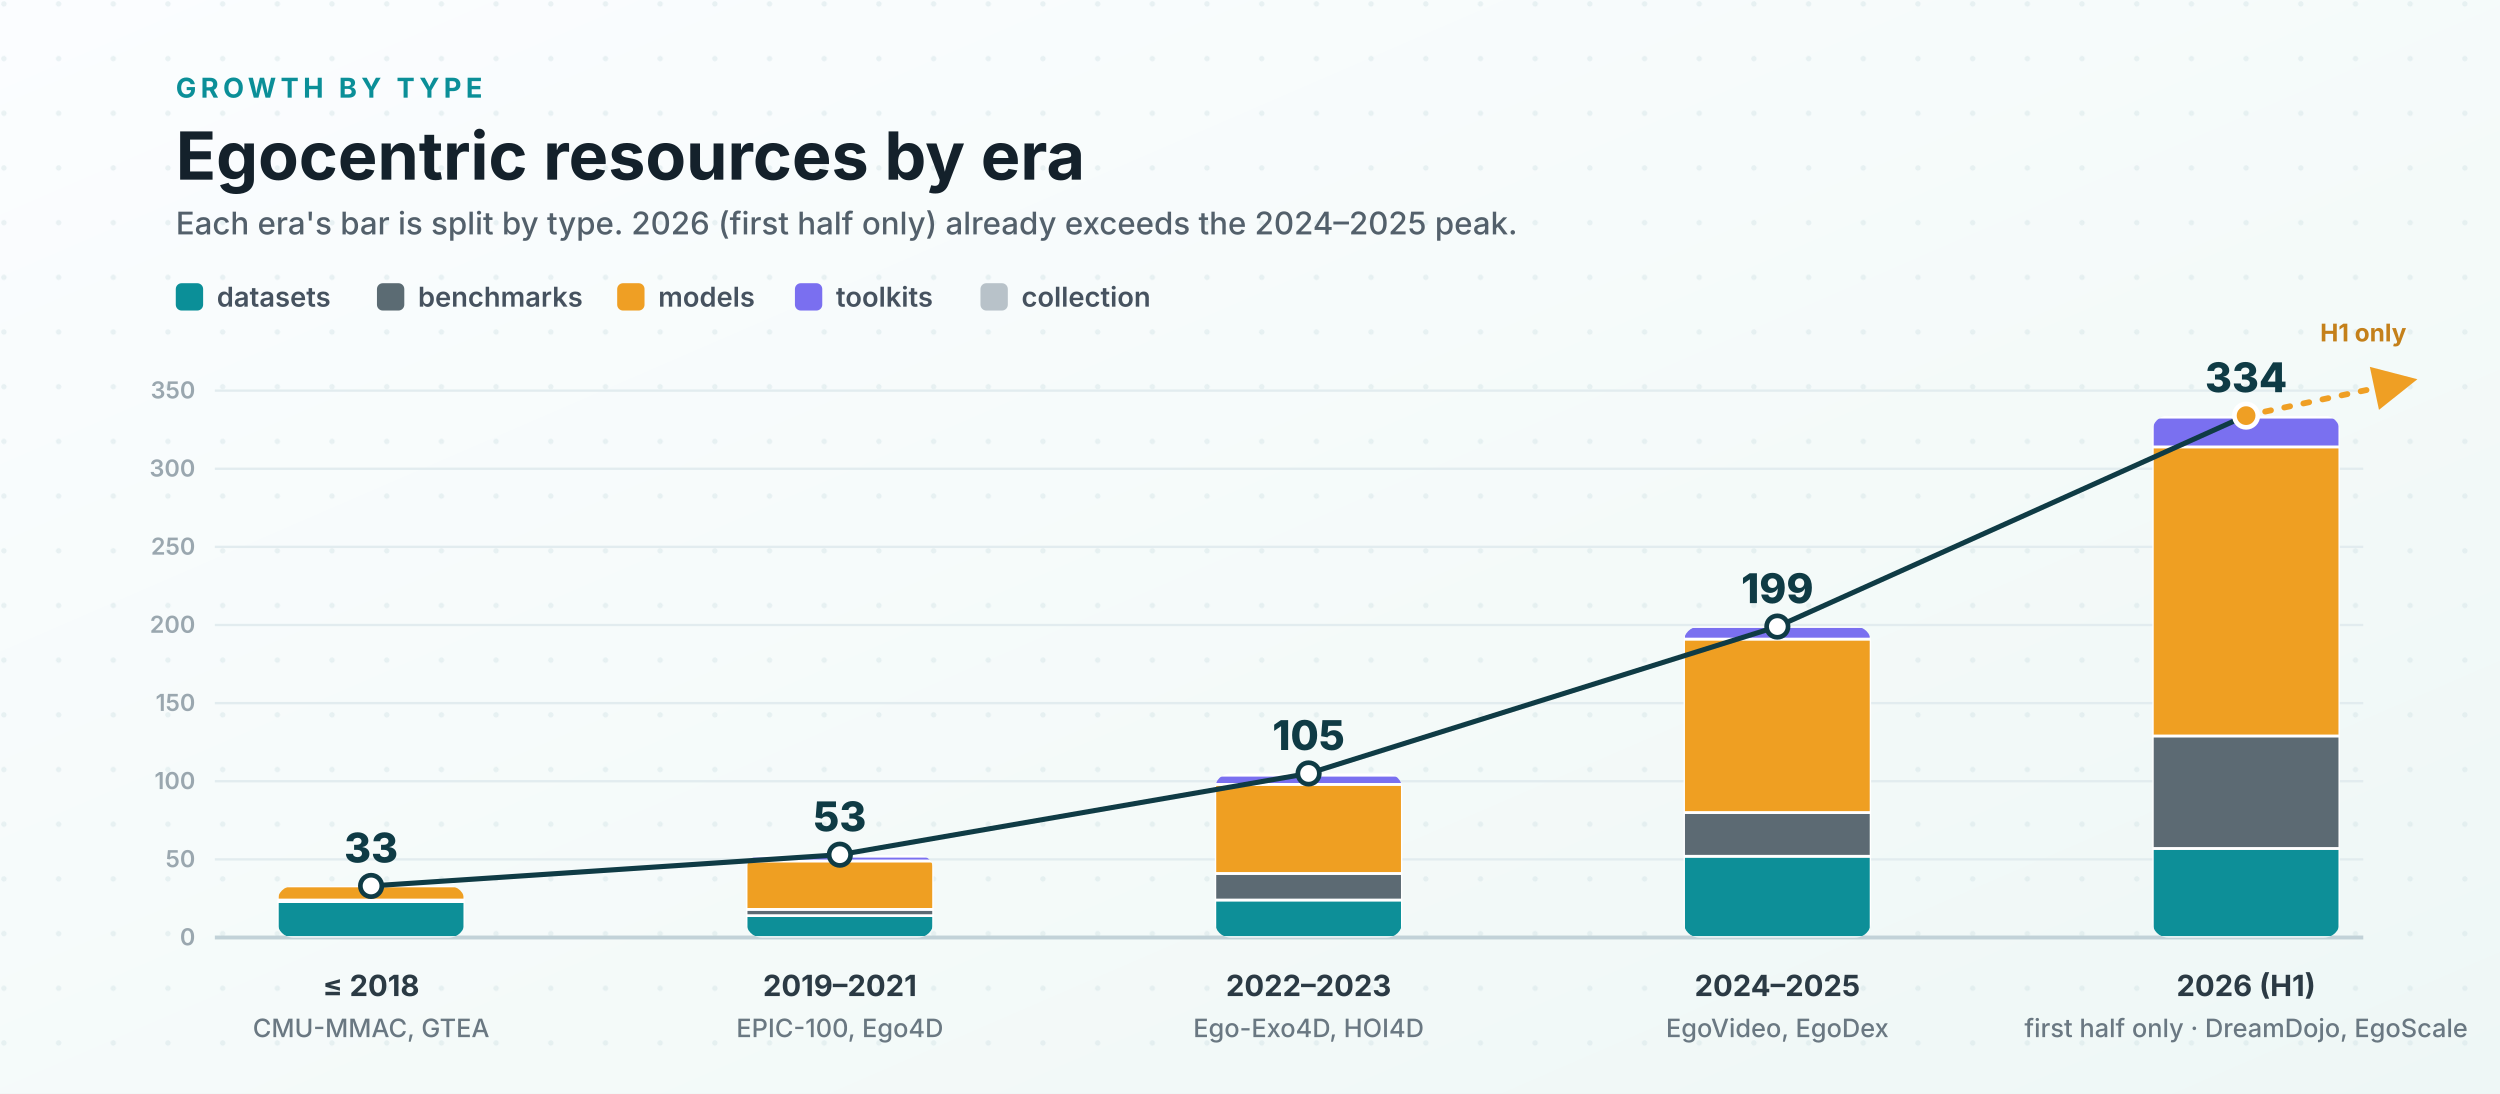
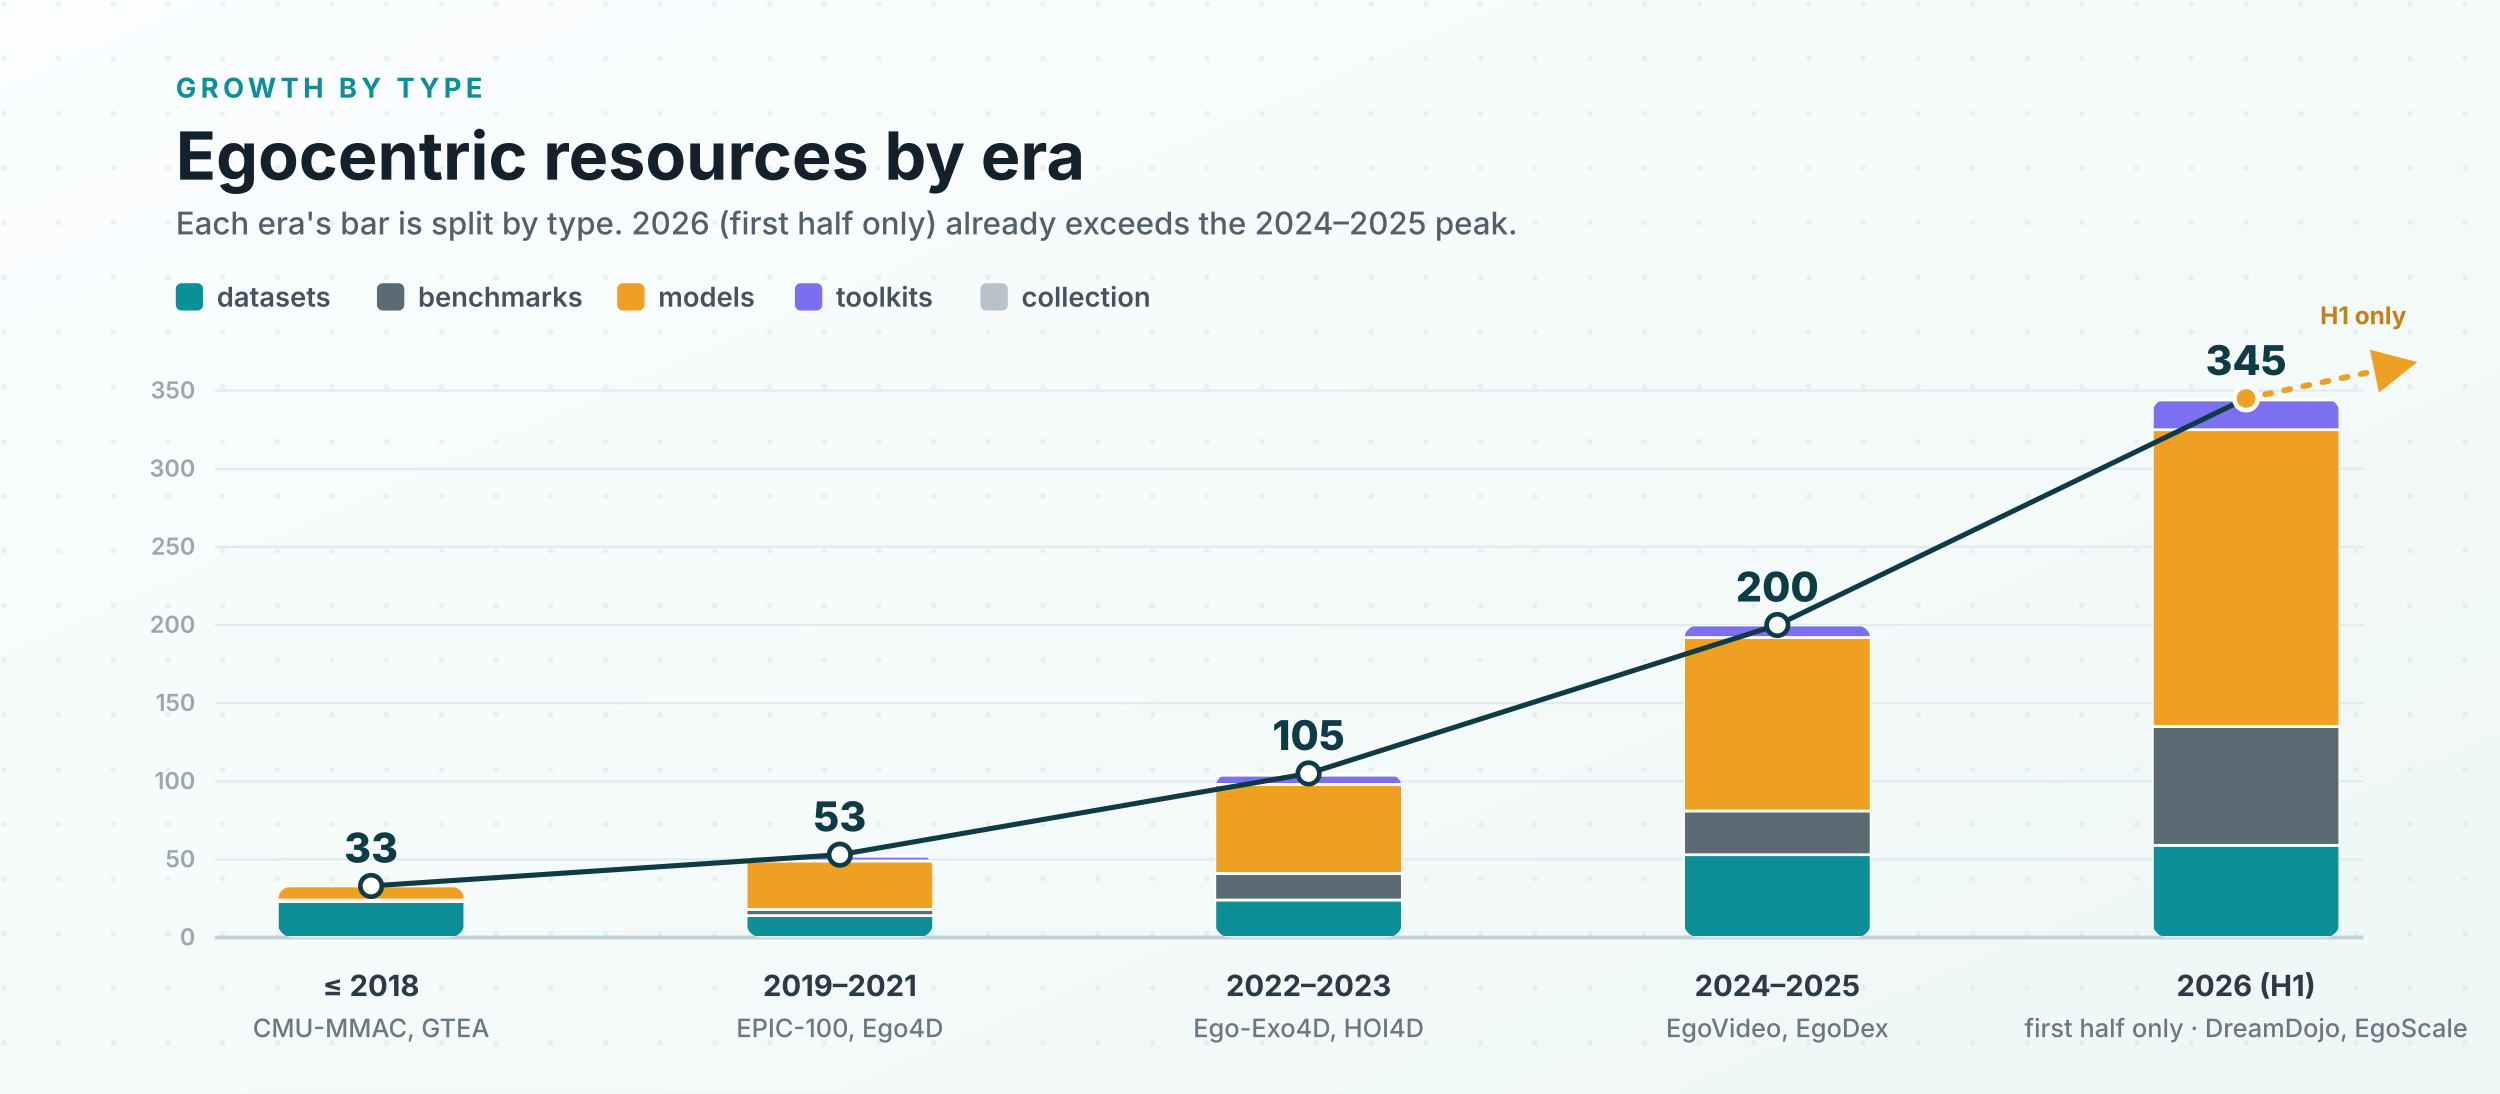
<svg xmlns="http://www.w3.org/2000/svg" viewBox="0 0 1280 560" role="img" aria-labelledby="title desc">
  <defs>
    <linearGradient id="bg" x1="0" x2="1" y1="0" y2="1">
      <stop offset="0" stop-color="#fbfdff" />
      <stop offset="0.6" stop-color="#f4faf9" />
      <stop offset="1" stop-color="#eef7f6" />
    </linearGradient>
    <pattern id="dots" width="28" height="28" patternUnits="userSpaceOnUse">
      <circle cx="2" cy="2" r="1.4" fill="#cfe0e4" opacity="0.4" />
    </pattern>
    <filter id="shadow" x="-14%" y="-14%" width="128%" height="140%">
      <feDropShadow dx="0" dy="6" stdDeviation="7" flood-color="#0f2a33" flood-opacity="0.12" />
    </filter>
    <marker id="up" viewBox="0 0 10 10" refX="6.5" refY="5" markerWidth="7.5" markerHeight="7.5" orient="auto-start-reverse">
      <path d="M0 0 L10 5 L0 10 z" fill="#ef9f24" />
    </marker>
    <clipPath id="c1">
      <rect x="142" y="453.6" width="96" height="26.4" rx="8" />
    </clipPath>
    <clipPath id="c2">
      <rect x="382" y="437.6" width="96" height="42.4" rx="8" />
    </clipPath>
    <clipPath id="c3">
      <rect x="622" y="396" width="96" height="84" rx="8" />
    </clipPath>
    <clipPath id="c4">
-       <rect x="862" y="320.8" width="96" height="159.2" rx="8" />
+       <rect x="862" y="320" width="96" height="160" rx="8" />
    </clipPath>
    <clipPath id="c5">
-       <rect x="1102" y="212.8" width="96" height="267.2" rx="8" />
+       <rect x="1102" y="204" width="96" height="276" rx="8" />
    </clipPath>
    <style>
      .ink { fill: #14212b; }
      .kicker { font: 700 14px system-ui, -apple-system, "Segoe UI", sans-serif; fill: #0b8f98; letter-spacing: .16em; }
      .title { font: 700 34px system-ui, -apple-system, "Segoe UI", sans-serif; }
      .subtitle { font: 500 16px system-ui, -apple-system, "Segoe UI", sans-serif; fill: #53606b; }
      .count { font: 800 21px system-ui, -apple-system, "Segoe UI", sans-serif; fill: #0f3b45; }
      .era { font: 700 15px system-ui, -apple-system, "Segoe UI", sans-serif; fill: #2b3a44; }
      .anchor { font: 500 13px system-ui, -apple-system, "Segoe UI", sans-serif; fill: #6a7882; }
      .grid { stroke: #e2ecef; stroke-width: 1.2; }
      .gridlabel { font: 600 12px system-ui, -apple-system, "Segoe UI", sans-serif; fill: #9aa7af; }
      .axis { stroke: #c2d2d8; stroke-width: 2; }
      .trend { stroke: #0f3b45; stroke-width: 2.6; fill: none; stroke-linejoin: round; stroke-linecap: round; }
      .proj { stroke: #ef9f24; stroke-width: 3; fill: none; stroke-dasharray: 3 7; stroke-linecap: round; }
      .note { font: 700 12.5px system-ui, -apple-system, "Segoe UI", sans-serif; fill: #c4801a; }
      .seg { stroke: #ffffff; stroke-width: 1.4; }
      .lg { font: 600 14px system-ui, -apple-system, "Segoe UI", sans-serif; fill: #46525f; }
    </style>
  </defs>
  <rect width="1280" height="560" fill="url(#bg)" />
  <rect width="1280" height="560" fill="url(#dots)" />
  <text class="kicker" x="90" y="50">GROWTH BY TYPE</text>
  <text class="title ink" x="90" y="92">Egocentric resources by era</text>
  <text class="subtitle" x="90" y="120">Each era's bar is split by type. 2026 (first half only) already exceeds the 2024–2025 peak.</text>
  <g>
    <rect x="90" y="145" width="14" height="14" rx="3" fill="#0b8f98" />
    <text class="lg" x="111" y="157">datasets</text>
    <rect x="193" y="145" width="14" height="14" rx="3" fill="#5b6b73" />
    <text class="lg" x="214" y="157">benchmarks</text>
    <rect x="316" y="145" width="14" height="14" rx="3" fill="#ef9f24" />
    <text class="lg" x="337" y="157">models</text>
    <rect x="407" y="145" width="14" height="14" rx="3" fill="#7a6ff0" />
    <text class="lg" x="428" y="157">toolkits</text>
    <rect x="502" y="145" width="14" height="14" rx="3" fill="#b8c2c9" />
    <text class="lg" x="523" y="157">collection</text>
  </g>
  <line class="grid" x1="110" y1="440" x2="1210" y2="440" />
  <text class="gridlabel" x="100" y="444" text-anchor="end">50</text>
  <line class="grid" x1="110" y1="400" x2="1210" y2="400" />
  <text class="gridlabel" x="100" y="404" text-anchor="end">100</text>
  <line class="grid" x1="110" y1="360" x2="1210" y2="360" />
  <text class="gridlabel" x="100" y="364" text-anchor="end">150</text>
  <line class="grid" x1="110" y1="320" x2="1210" y2="320" />
  <text class="gridlabel" x="100" y="324" text-anchor="end">200</text>
  <line class="grid" x1="110" y1="280" x2="1210" y2="280" />
  <text class="gridlabel" x="100" y="284" text-anchor="end">250</text>
  <line class="grid" x1="110" y1="240" x2="1210" y2="240" />
  <text class="gridlabel" x="100" y="244" text-anchor="end">300</text>
  <line class="grid" x1="110" y1="200" x2="1210" y2="200" />
  <text class="gridlabel" x="100" y="204" text-anchor="end">350</text>
  <text class="gridlabel" x="100" y="484" text-anchor="end">0</text>
  <line class="axis" x1="110" y1="480" x2="1210" y2="480" />
  <g clip-path="url(#c1)" filter="url(#shadow)">
    <rect class="seg" x="142" y="461.6" width="96" height="18.4" fill="#0b8f98" />
    <rect class="seg" x="142" y="460.8" width="96" height="0.8" fill="#5b6b73" />
    <rect class="seg" x="142" y="453.6" width="96" height="7.2" fill="#ef9f24" />
  </g>
  <g clip-path="url(#c2)" filter="url(#shadow)">
    <rect class="seg" x="382" y="468.8" width="96" height="11.2" fill="#0b8f98" />
    <rect class="seg" x="382" y="465.6" width="96" height="3.2" fill="#5b6b73" />
    <rect class="seg" x="382" y="440.8" width="96" height="24.8" fill="#ef9f24" />
    <rect class="seg" x="382" y="438.4" width="96" height="2.4" fill="#7a6ff0" />
  </g>
  <g clip-path="url(#c3)" filter="url(#shadow)">
    <rect class="seg" x="622" y="460.8" width="96" height="19.2" fill="#0b8f98" />
    <rect class="seg" x="622" y="447.2" width="96" height="13.6" fill="#5b6b73" />
    <rect class="seg" x="622" y="401.6" width="96" height="45.6" fill="#ef9f24" />
    <rect class="seg" x="622" y="396.8" width="96" height="4.8" fill="#7a6ff0" />
    <rect class="seg" x="622" y="396" width="96" height="0.8" fill="#b8c2c9" />
  </g>
  <g clip-path="url(#c4)" filter="url(#shadow)">
-     <rect class="seg" x="862" y="438.4" width="96" height="41.6" fill="#0b8f98" />
-     <rect class="seg" x="862" y="416" width="96" height="22.4" fill="#5b6b73" />
-     <rect class="seg" x="862" y="327.2" width="96" height="88.8" fill="#ef9f24" />
-     <rect class="seg" x="862" y="320.8" width="96" height="6.4" fill="#7a6ff0" />
+     <rect class="seg" x="862" y="437.6" width="96" height="42.4" fill="#0b8f98" />
+     <rect class="seg" x="862" y="415.2" width="96" height="22.4" fill="#5b6b73" />
+     <rect class="seg" x="862" y="326.4" width="96" height="88.8" fill="#ef9f24" />
+     <rect class="seg" x="862" y="320" width="96" height="6.4" fill="#7a6ff0" />
  </g>
  <g clip-path="url(#c5)" filter="url(#shadow)">
-     <rect class="seg" x="1102" y="434.4" width="96" height="45.6" fill="#0b8f98" />
-     <rect class="seg" x="1102" y="376.8" width="96" height="57.6" fill="#5b6b73" />
-     <rect class="seg" x="1102" y="228.8" width="96" height="148" fill="#ef9f24" />
-     <rect class="seg" x="1102" y="213.6" width="96" height="15.2" fill="#7a6ff0" />
+     <rect class="seg" x="1102" y="432.8" width="96" height="47.2" fill="#0b8f98" />
+     <rect class="seg" x="1102" y="372" width="96" height="60.8" fill="#5b6b73" />
+     <rect class="seg" x="1102" y="220" width="96" height="152" fill="#ef9f24" />
+     <rect class="seg" x="1102" y="204.8" width="96" height="15.2" fill="#7a6ff0" />
  </g>
-   <polyline class="trend" points="190,453.6 430,437.6 670,396 910,320.8 1150,212.8" />
-   <path class="proj" d="M1150 212.8 L1230 195.8" marker-end="url(#up)" />
-   <text class="note" x="1210" y="174.8" text-anchor="middle">H1 only</text>
+   <polyline class="trend" points="190,453.6 430,437.6 670,396 910,320 1150,204" />
+   <path class="proj" d="M1150 204 L1230 187" marker-end="url(#up)" />
+   <text class="note" x="1210" y="166" text-anchor="middle">H1 only</text>
  <g>
    <circle cx="190" cy="453.6" r="5.5" fill="#ffffff" stroke="#0f3b45" stroke-width="2.4" />
    <circle cx="430" cy="437.6" r="5.5" fill="#ffffff" stroke="#0f3b45" stroke-width="2.4" />
    <circle cx="670" cy="396" r="5.5" fill="#ffffff" stroke="#0f3b45" stroke-width="2.4" />
-     <circle cx="910" cy="320.8" r="5.5" fill="#ffffff" stroke="#0f3b45" stroke-width="2.4" />
-     <circle cx="1150" cy="212.8" r="6" fill="#ef9f24" stroke="#ffffff" stroke-width="2.4" />
+     <circle cx="910" cy="320" r="5.5" fill="#ffffff" stroke="#0f3b45" stroke-width="2.4" />
+     <circle cx="1150" cy="204" r="6" fill="#ef9f24" stroke="#ffffff" stroke-width="2.4" />
  </g>
  <text class="count" x="190" y="441.6" text-anchor="middle">33</text>
  <text class="count" x="430" y="425.6" text-anchor="middle">53</text>
  <text class="count" x="670" y="384" text-anchor="middle">105</text>
-   <text class="count" x="910" y="308.8" text-anchor="middle">199</text>
-   <text class="count" x="1150" y="200.8" text-anchor="middle">334</text>
+   <text class="count" x="910" y="308" text-anchor="middle">200</text>
+   <text class="count" x="1150" y="192" text-anchor="middle">345</text>
  <text class="era" x="190" y="510" text-anchor="middle">≤ 2018</text>
  <text class="anchor" x="190" y="531" text-anchor="middle">CMU-MMAC, GTEA</text>
  <text class="era" x="430" y="510" text-anchor="middle">2019–2021</text>
  <text class="anchor" x="430" y="531" text-anchor="middle">EPIC-100, Ego4D</text>
  <text class="era" x="670" y="510" text-anchor="middle">2022–2023</text>
  <text class="anchor" x="670" y="531" text-anchor="middle">Ego-Exo4D, HOI4D</text>
  <text class="era" x="910" y="510" text-anchor="middle">2024–2025</text>
  <text class="anchor" x="910" y="531" text-anchor="middle">EgoVideo, EgoDex</text>
  <text class="era" x="1150" y="510" text-anchor="middle">2026 (H1)</text>
  <text class="anchor" x="1150" y="531" text-anchor="middle">first half only · DreamDojo, EgoScale</text>
</svg>
